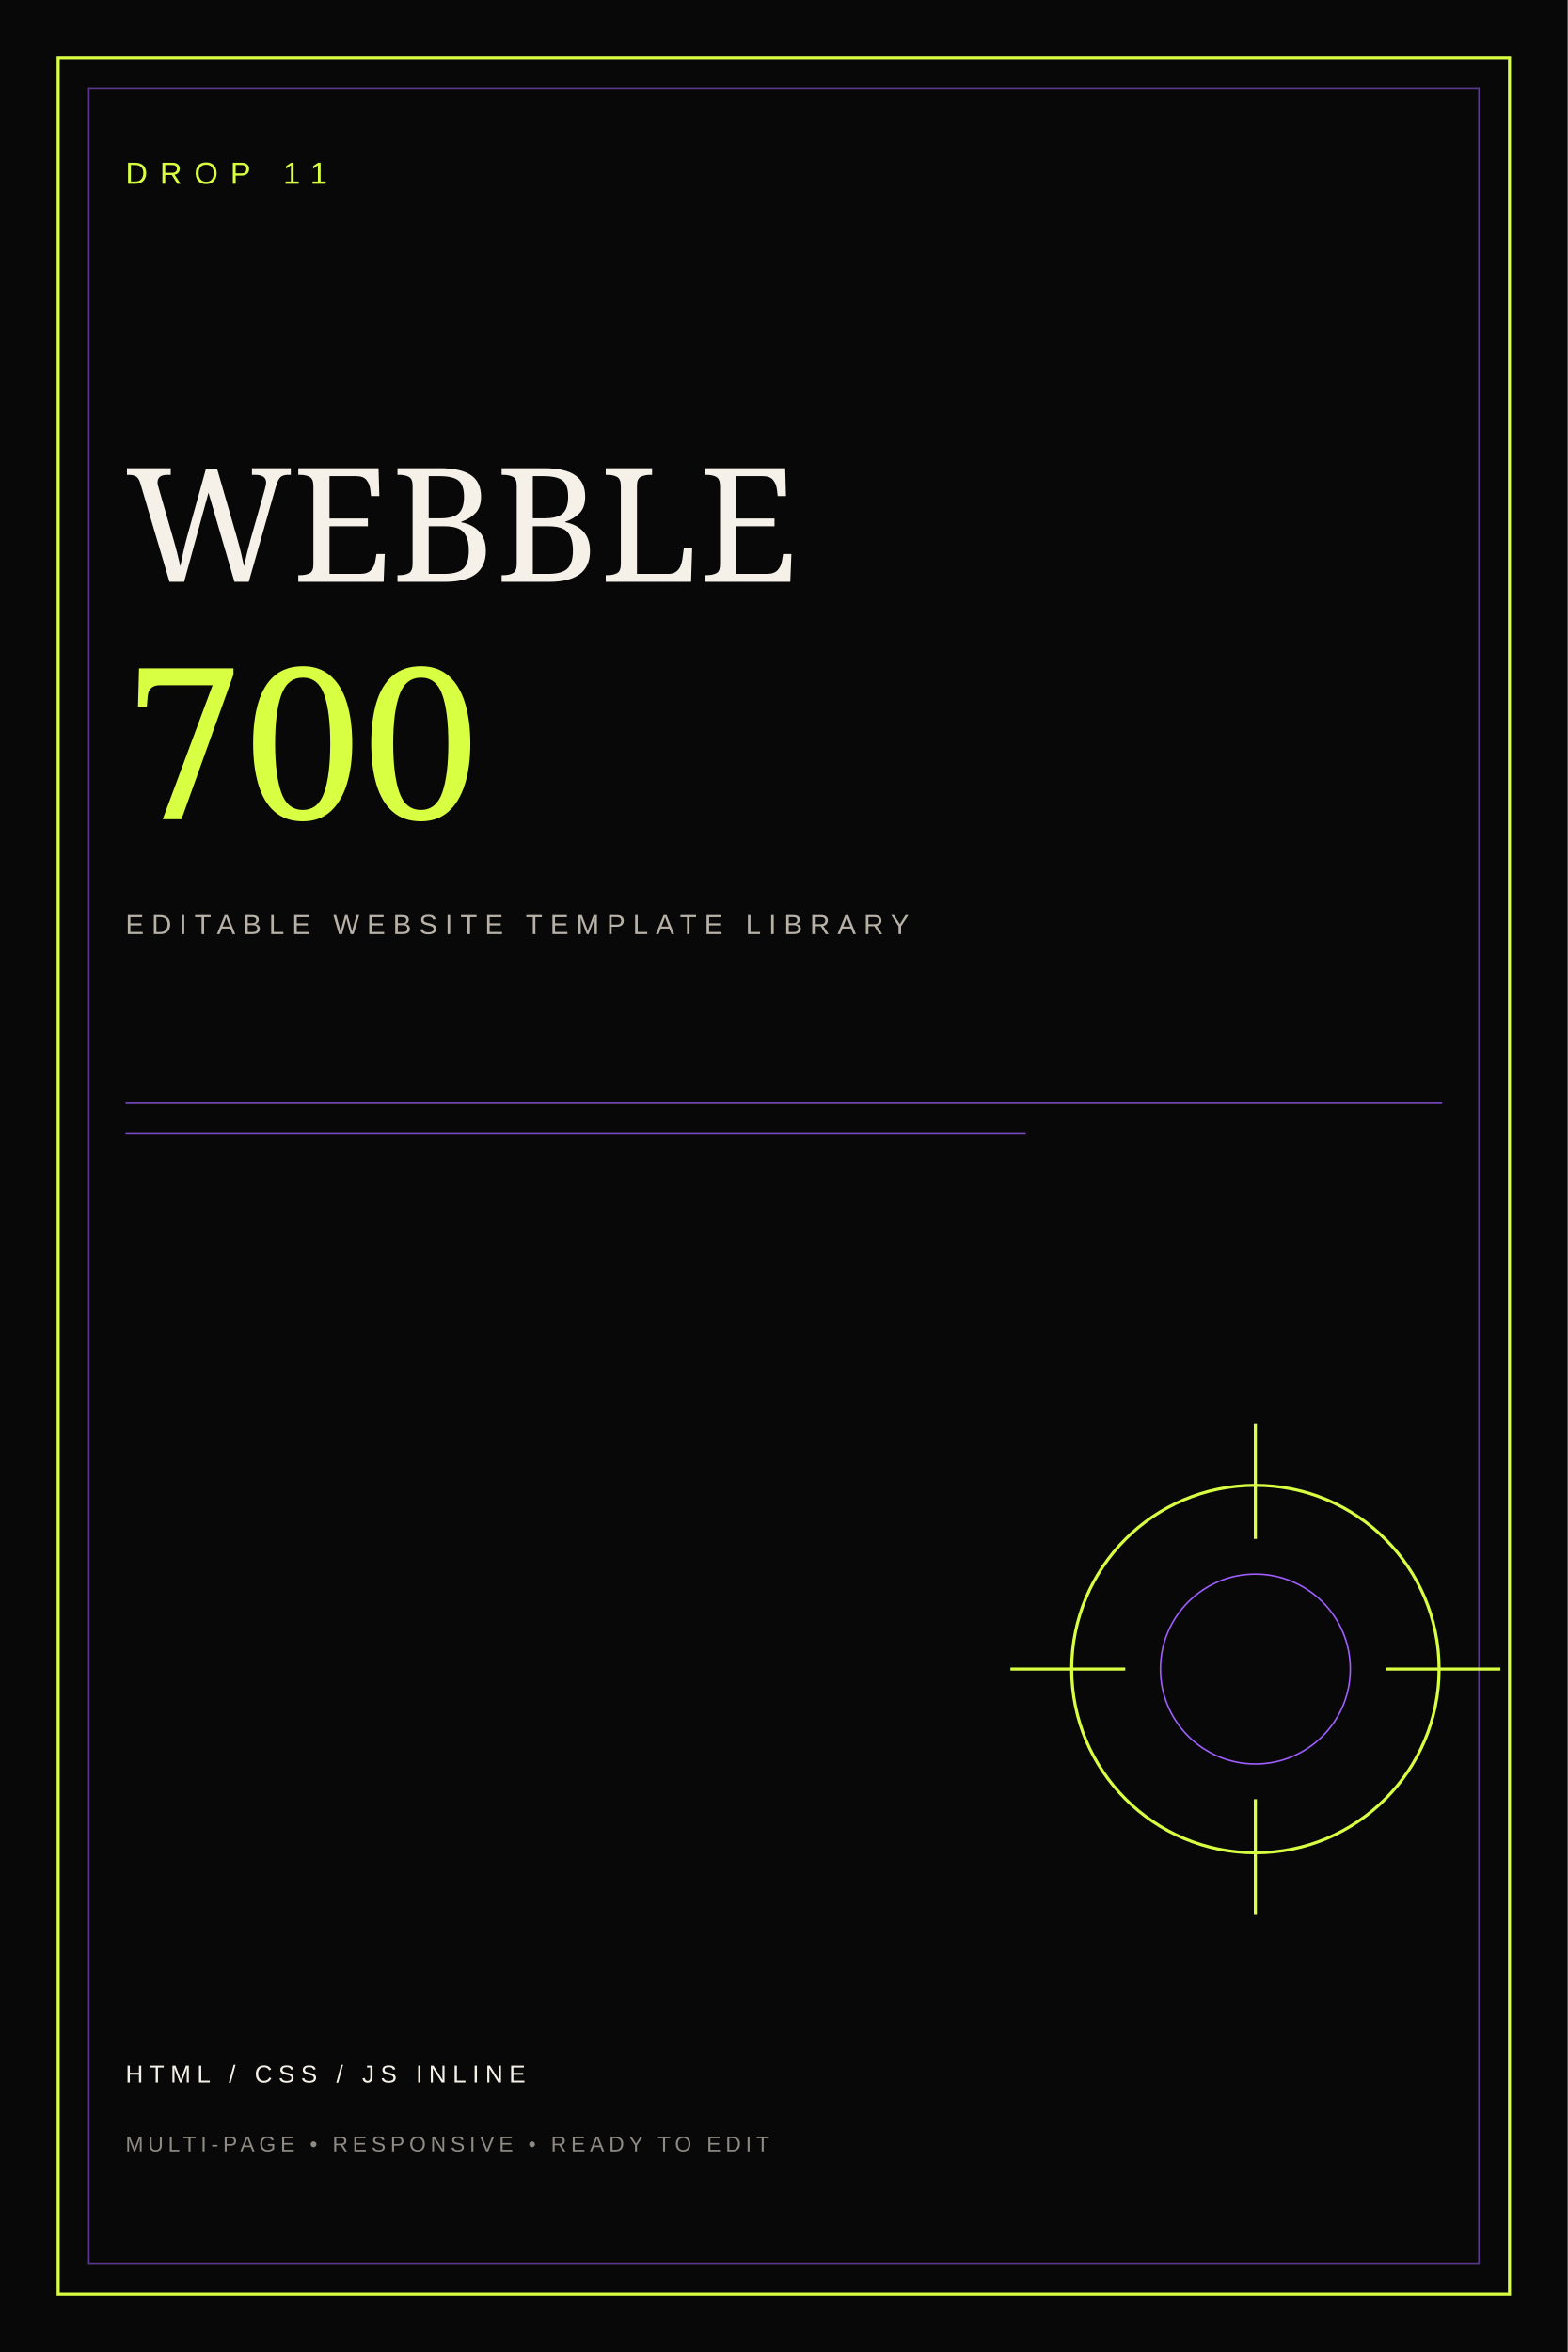
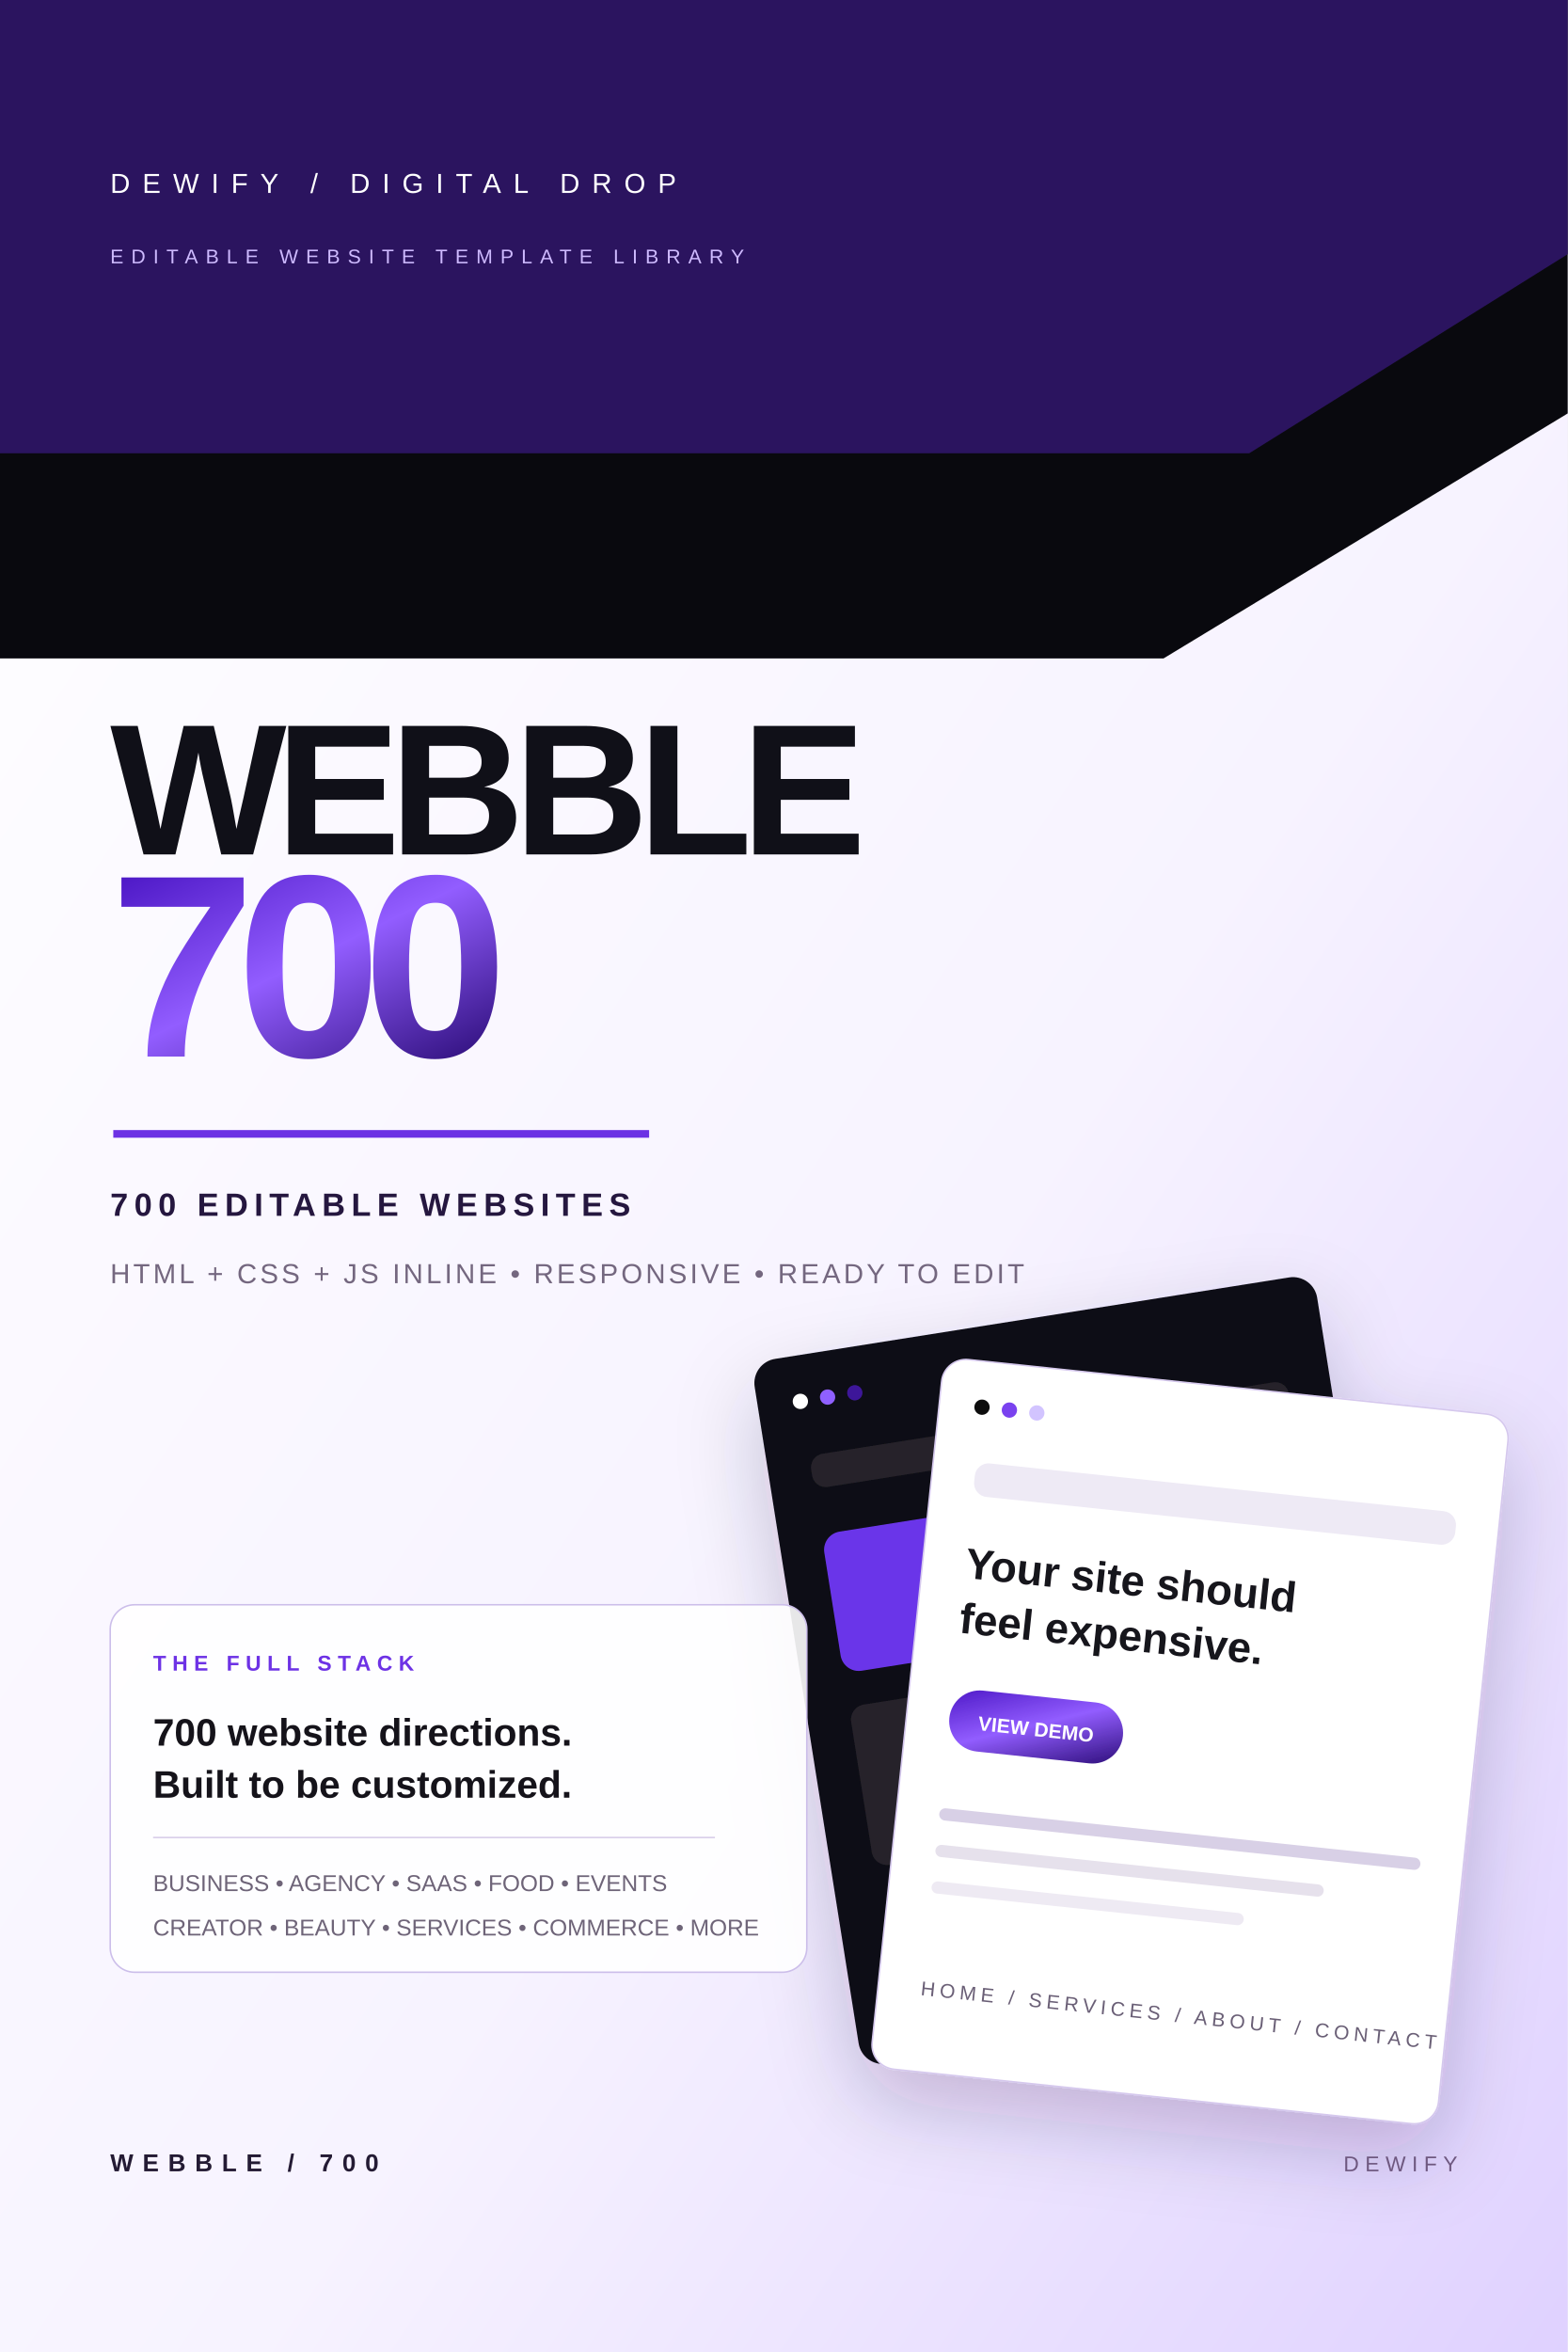
- <svg xmlns="http://www.w3.org/2000/svg" viewBox="0 0 1024 1536">
-   <rect width="1024" height="1536" fill="#080808" />
-   <rect x="38" y="38" width="948" height="1460" fill="none" stroke="#D8FF42" stroke-width="2" />
-   <rect x="58" y="58" width="908" height="1420" fill="none" stroke="#A05DFF" stroke-width="1" opacity=".55" />
-   <text x="82" y="120" fill="#D8FF42" font-family="Arial" font-size="20" letter-spacing="8">DROP 11</text>
-   <text x="82" y="380" fill="#F5F1E8" font-family="Georgia" font-size="104">WEBBLE</text>
-   <text x="82" y="535" fill="#D8FF42" font-family="Georgia" font-size="138">700</text>
-   <text x="82" y="610" fill="#B8B1A7" font-family="Arial" font-size="18" letter-spacing="5">EDITABLE WEBSITE TEMPLATE LIBRARY</text>
-   <path d="M82 720H942M82 740H670" stroke="#A05DFF" opacity=".75" />
-   <circle cx="820" cy="1090" r="120" fill="none" stroke="#D8FF42" stroke-width="2" />
-   <circle cx="820" cy="1090" r="62" fill="none" stroke="#A05DFF" stroke-width="1" />
-   <path d="M820 930v75M820 1175v75M660 1090h75M905 1090h75" stroke="#D8FF42" stroke-width="2" />
-   <text x="82" y="1360" fill="#F5F1E8" font-family="Arial" font-size="16" letter-spacing="4">HTML / CSS / JS INLINE</text>
-   <text x="82" y="1405" fill="#8F8A83" font-family="Arial" font-size="14" letter-spacing="3">MULTI-PAGE • RESPONSIVE • READY TO EDIT</text>
+ <svg xmlns="http://www.w3.org/2000/svg" width="1024" height="1536" viewBox="0 0 1024 1536" role="img" aria-labelledby="title desc">
+   <defs>
+     <linearGradient id="bg" x1="0" y1="0" x2="1" y2="1">
+       <stop stop-color="#ffffff" />
+       <stop offset=".58" stop-color="#f7f3ff" />
+       <stop offset="1" stop-color="#dfd1ff" />
+     </linearGradient>
+     <linearGradient id="purple" x1="0" y1="0" x2="1" y2="1">
+       <stop stop-color="#4d18c6" />
+       <stop offset=".48" stop-color="#925dff" />
+       <stop offset="1" stop-color="#2c0d78" />
+     </linearGradient>
+     <filter id="shadow">
+       <feDropShadow dx="0" dy="22" stdDeviation="26" flood-color="#201044" flood-opacity=".21" />
+     </filter>
+   </defs>
+   <rect width="1024" height="1536" fill="url(#bg)" />
+   <path d="M0 0H1024V270L760 430H0Z" fill="#09090e" />
+   <path d="M0 0H1024V166L816 296H0Z" fill="#2b145f" />
+   <text x="72" y="126" fill="#fff" font-family="Arial,Helvetica,sans-serif" font-size="18" letter-spacing="8">DEWIFY / DIGITAL DROP</text>
+   <text x="72" y="172" fill="#cebaff" font-family="Arial,Helvetica,sans-serif" font-size="13" letter-spacing="5">EDITABLE WEBSITE TEMPLATE LIBRARY</text>
+   <text x="72" y="558" fill="#101018" font-family="Arial,Helvetica,sans-serif" font-size="122" font-weight="900" letter-spacing="-7">WEBBLE</text>
+   <text x="72" y="690" fill="url(#purple)" font-family="Arial,Helvetica,sans-serif" font-size="170" font-weight="900" letter-spacing="-12">700</text>
+   <rect x="74" y="738" width="350" height="5" fill="#6c32e4" />
+   <text x="72" y="794" fill="#25173f" font-family="Arial,Helvetica,sans-serif" font-size="21" font-weight="700" letter-spacing="4">700 EDITABLE WEBSITES</text>
+   <text x="72" y="838" fill="#74677f" font-family="Arial,Helvetica,sans-serif" font-size="18" letter-spacing="2">HTML + CSS + JS INLINE • RESPONSIVE • READY TO EDIT</text>
+   <g transform="translate(525 857)" filter="url(#shadow)">
+     <g transform="rotate(-9 192 236)">
+       <rect width="372" height="466" rx="16" fill="#0d0d12" />
+       <circle cx="28" cy="30" r="5" fill="#fff" />
+       <circle cx="46" cy="30" r="5" fill="#8f60ff" />
+       <circle cx="64" cy="30" r="5" fill="#3d1899" />
+       <rect x="28" y="66" width="316" height="22" rx="9" fill="#25222b" />
+       <rect x="28" y="118" width="316" height="92" rx="12" fill="#6b36e9" />
+       <rect x="28" y="232" width="145" height="106" rx="10" fill="#25212c" />
+       <rect x="191" y="232" width="153" height="12" rx="6" fill="#716b79" />
+       <rect x="191" y="256" width="115" height="10" rx="5" fill="#4b4653" />
+       <rect x="191" y="280" width="139" height="10" rx="5" fill="#3c3744" />
+       <rect x="28" y="374" width="316" height="10" rx="5" fill="#4d4855" />
+       <text x="28" y="420" fill="#d8ccff" font-family="Arial,Helvetica,sans-serif" font-size="13" letter-spacing="3">COMPLETE BUSINESS SITE</text>
+     </g>
+     <g transform="translate(66 48) rotate(6 192 236)">
+       <rect width="372" height="466" rx="16" fill="#fff" stroke="#d5c8ed" />
+       <circle cx="28" cy="30" r="5" fill="#111" />
+       <circle cx="46" cy="30" r="5" fill="#7a43ef" />
+       <circle cx="64" cy="30" r="5" fill="#d2c4ff" />
+       <rect x="28" y="66" width="316" height="22" rx="9" fill="#eeeaf5" />
+       <text x="28" y="142" fill="#17141c" font-family="Arial,Helvetica,sans-serif" font-size="28" font-weight="800">Your site should</text>
+       <text x="28" y="178" fill="#17141c" font-family="Arial,Helvetica,sans-serif" font-size="28" font-weight="800">feel expensive.</text>
+       <rect x="28" y="214" width="114" height="40" rx="20" fill="url(#purple)" />
+       <text x="85" y="240" text-anchor="middle" fill="#fff" font-family="Arial,Helvetica,sans-serif" font-size="13" font-weight="700">VIEW DEMO</text>
+       <rect x="28" y="293" width="316" height="8" rx="4" fill="#d8d0e6" />
+       <rect x="28" y="317" width="255" height="8" rx="4" fill="#e6e1ec" />
+       <rect x="28" y="341" width="205" height="8" rx="4" fill="#eeeaf3" />
+       <text x="28" y="416" fill="#6a5f76" font-family="Arial,Helvetica,sans-serif" font-size="13" letter-spacing="3">HOME / SERVICES / ABOUT / CONTACT</text>
+     </g>
+   </g>
+   <g transform="translate(72 1048)">
+     <rect width="455" height="240" rx="16" fill="#fff" fill-opacity=".9" stroke="#ccbeea" />
+     <text x="28" y="43" fill="#6d32e5" font-family="Arial,Helvetica,sans-serif" font-size="14" font-weight="800" letter-spacing="4">THE FULL STACK</text>
+     <text x="28" y="92" fill="#15131a" font-family="Arial,Helvetica,sans-serif" font-size="25" font-weight="800">700 website directions.</text>
+     <text x="28" y="126" fill="#15131a" font-family="Arial,Helvetica,sans-serif" font-size="25" font-weight="800">Built to be customized.</text>
+     <path d="M28 152H395" stroke="#d8cee9" />
+     <text x="28" y="187" fill="#6e6478" font-family="Arial,Helvetica,sans-serif" font-size="15">BUSINESS • AGENCY • SAAS • FOOD • EVENTS</text>
+     <text x="28" y="216" fill="#6e6478" font-family="Arial,Helvetica,sans-serif" font-size="15">CREATOR • BEAUTY • SERVICES • COMMERCE • MORE</text>
+   </g>
+   <text x="72" y="1418" fill="#241b34" font-family="Arial,Helvetica,sans-serif" font-size="16" font-weight="800" letter-spacing="6">WEBBLE / 700</text>
+   <text x="952" y="1418" text-anchor="end" fill="#6e587f" font-family="Arial,Helvetica,sans-serif" font-size="14" letter-spacing="4">DEWIFY</text>
</svg>
